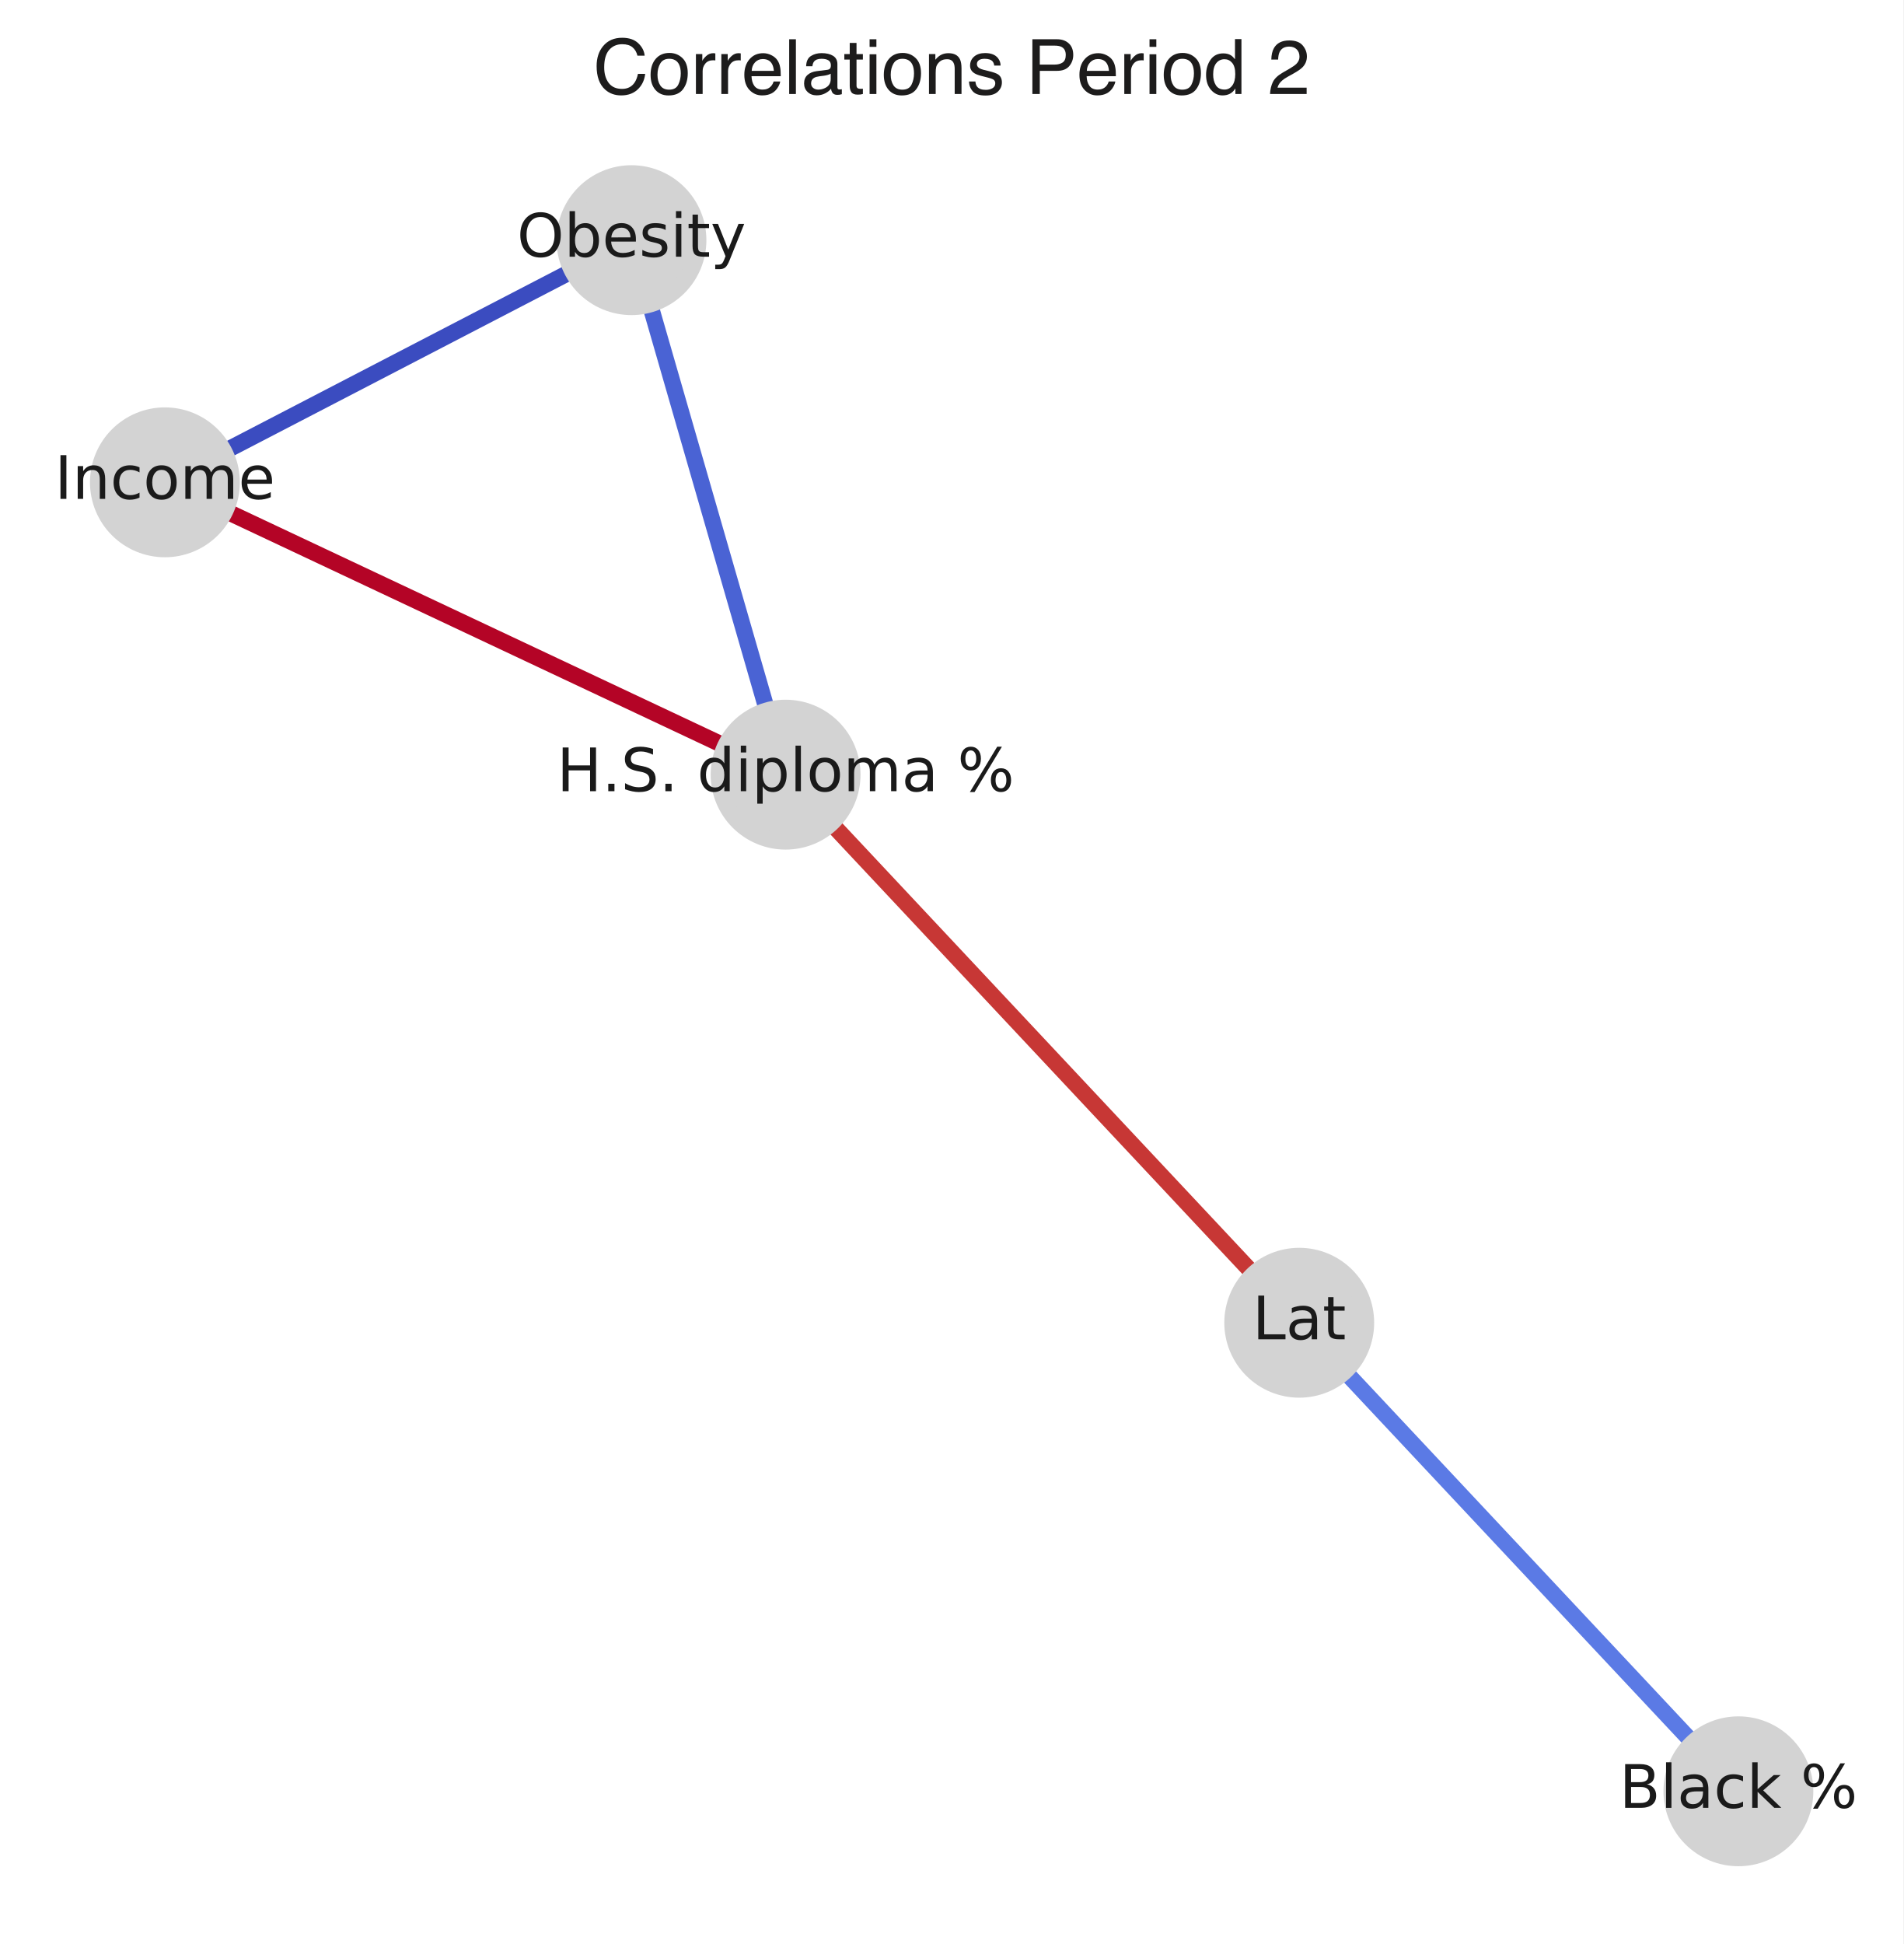
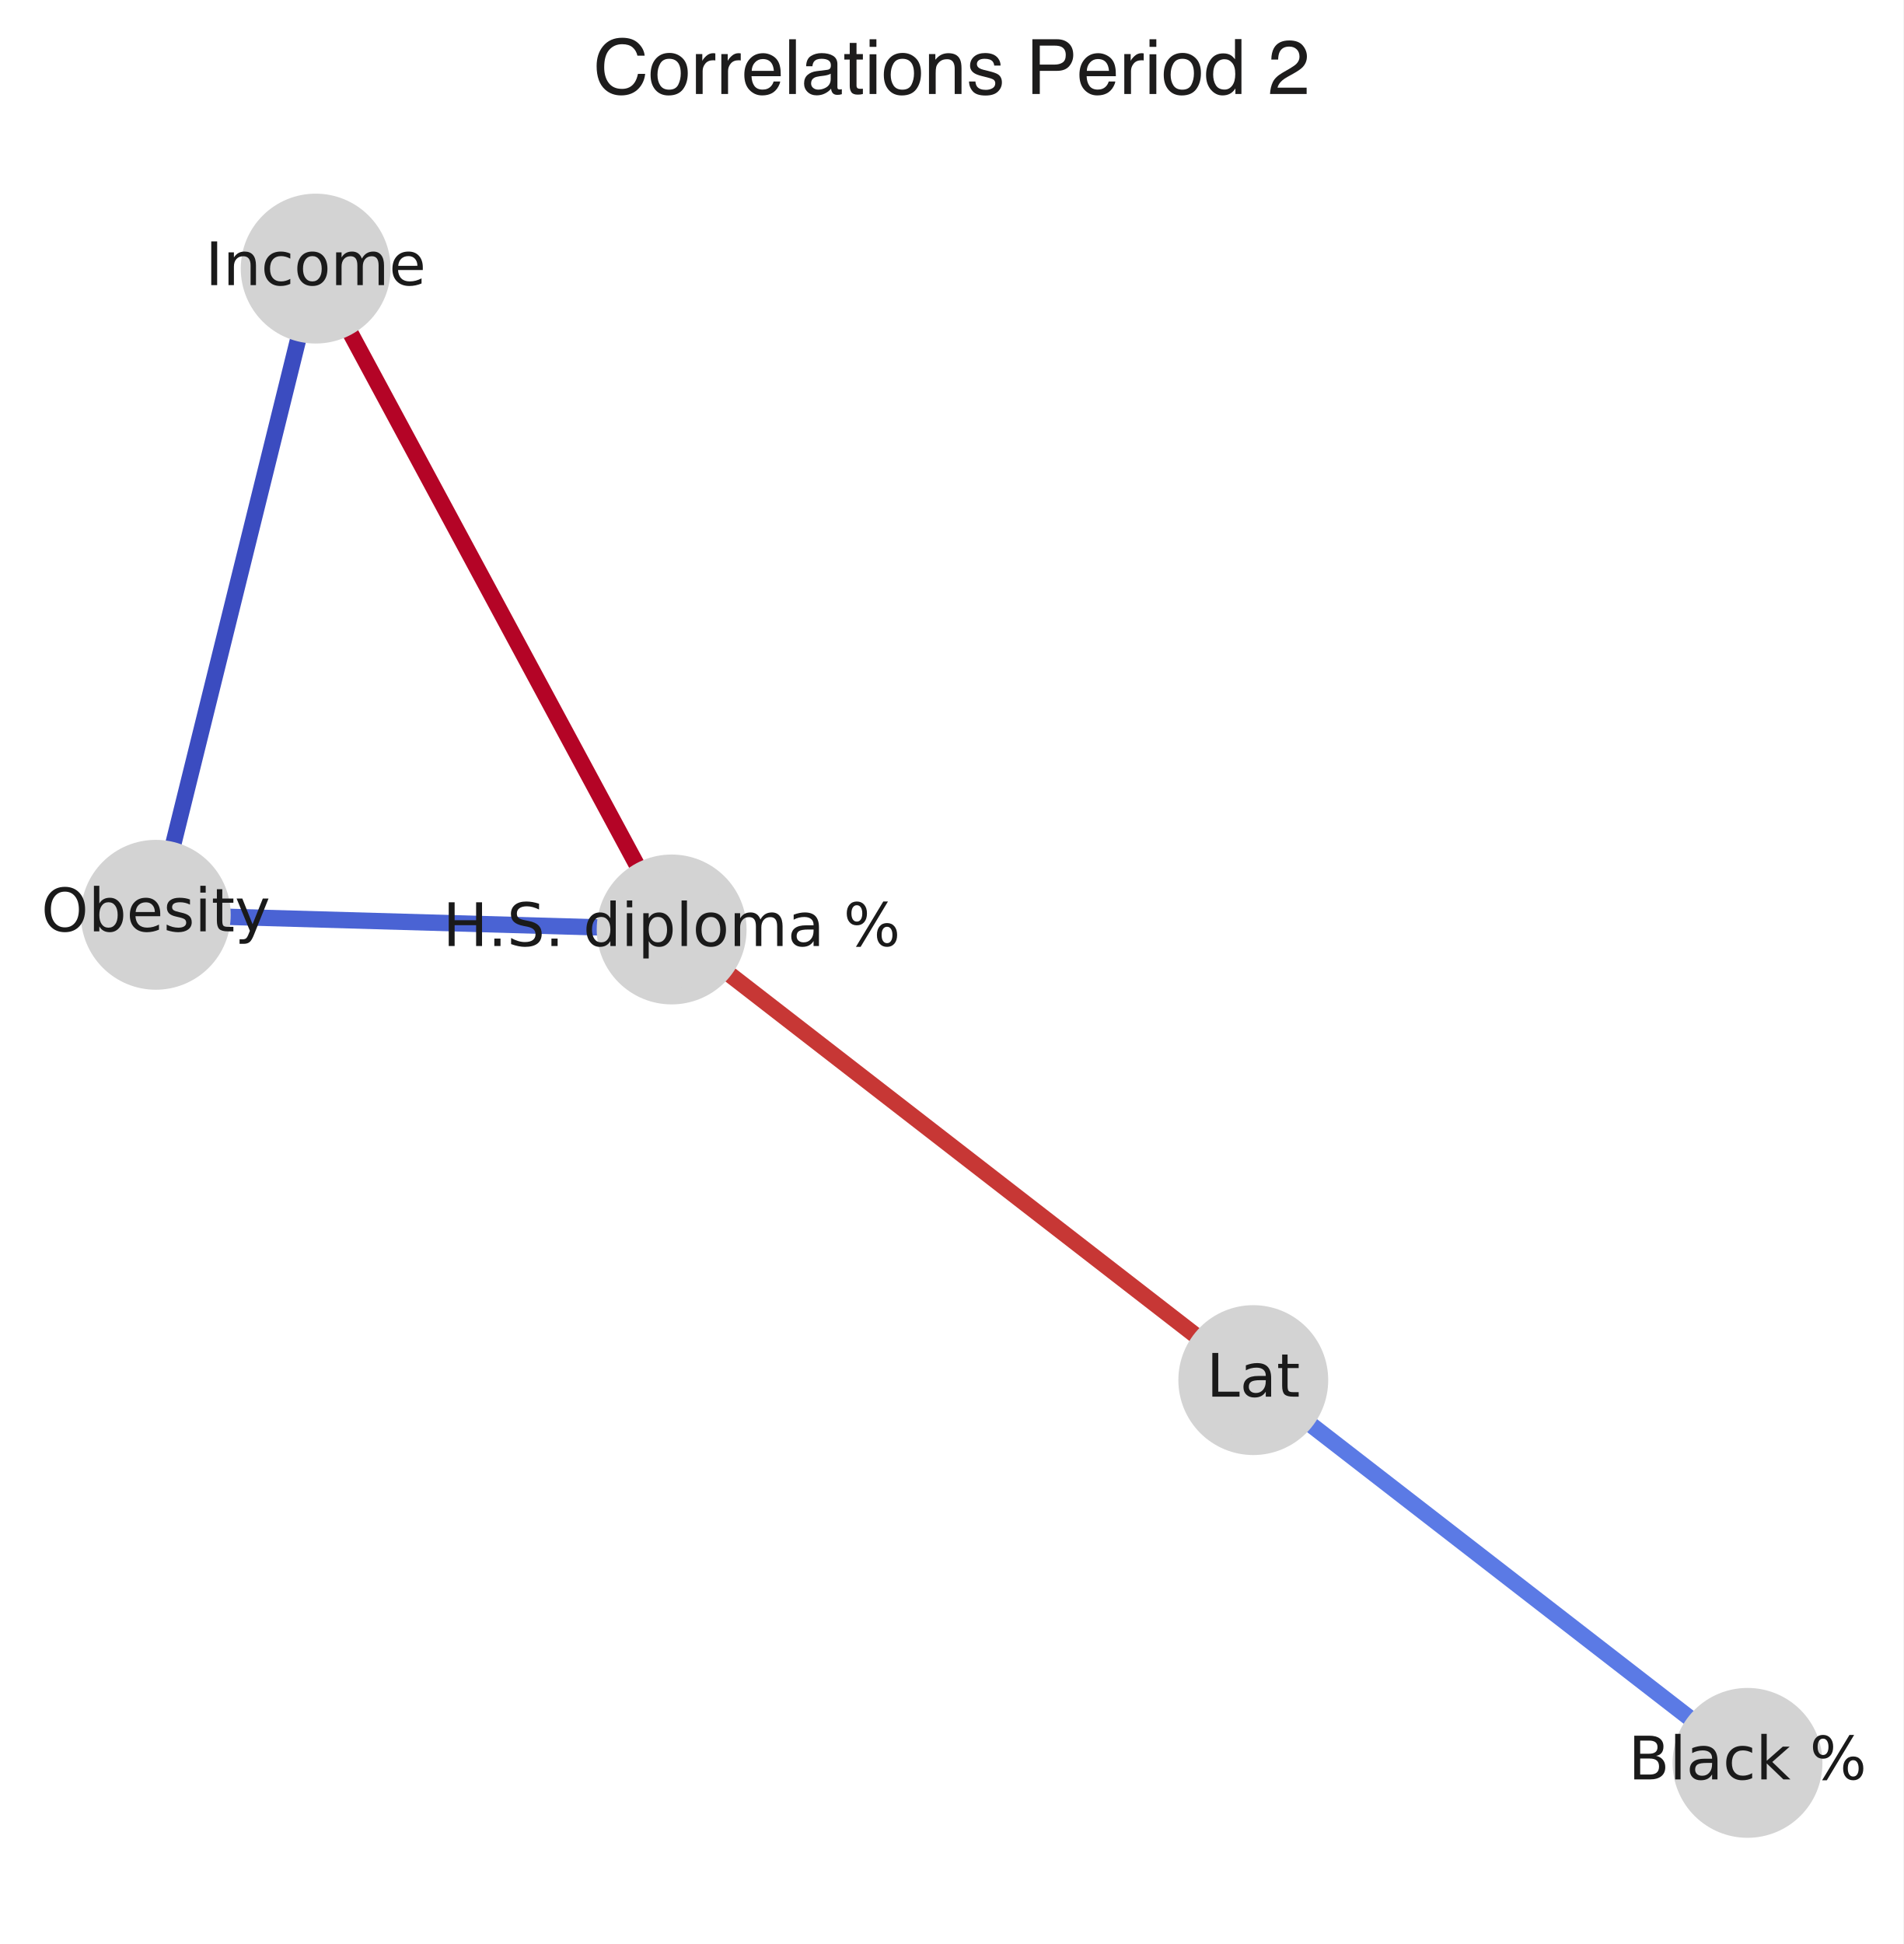
<svg xmlns="http://www.w3.org/2000/svg" xmlns:xlink="http://www.w3.org/1999/xlink" height="356.603pt" version="1.1" viewBox="0 0 349.2 356.603" width="349.2pt">
  <defs>
    <style type="text/css">
*{stroke-linecap:butt;stroke-linejoin:round;}
  </style>
  </defs>
  <g id="figure_1">
    <g id="patch_1">
      <path d="M 0 356.603  L 349.2 356.603  L 349.2 0  L 0 0  z " style="fill:#ffffff;" />
    </g>
    <g id="axes_1">
      <g id="LineCollection_1">
-         <path clip-path="url(#p1a120f2e4e)" d="M 30.255 88.477  L 115.856 44.054  " style="fill:none;stroke:#1a1a1a;" />
-         <path clip-path="url(#p1a120f2e4e)" d="M 30.255 88.477  L 144.133 142.101  " style="fill:none;stroke:#1a1a1a;" />
-         <path clip-path="url(#p1a120f2e4e)" d="M 115.856 44.054  L 144.133 142.101  " style="fill:none;stroke:#1a1a1a;" />
-         <path clip-path="url(#p1a120f2e4e)" d="M 144.133 142.101  L 238.371 242.641  " style="fill:none;stroke:#1a1a1a;" />
-         <path clip-path="url(#p1a120f2e4e)" d="M 318.945 328.591  L 238.371 242.641  " style="fill:none;stroke:#1a1a1a;" />
+         <path clip-path="url(#p0cb3007529)" d="M 57.919 49.269  L 28.584 167.808  " style="fill:none;stroke:#1a1a1a;" />
+         <path clip-path="url(#p0cb3007529)" d="M 57.919 49.269  L 123.225 170.5  " style="fill:none;stroke:#1a1a1a;" />
+         <path clip-path="url(#p0cb3007529)" d="M 28.584 167.808  L 123.225 170.5  " style="fill:none;stroke:#1a1a1a;" />
+         <path clip-path="url(#p0cb3007529)" d="M 123.225 170.5  L 229.94 253.164  " style="fill:none;stroke:#1a1a1a;" />
+         <path clip-path="url(#p0cb3007529)" d="M 320.616 323.377  L 229.94 253.164  " style="fill:none;stroke:#1a1a1a;" />
      </g>
      <g id="LineCollection_2">
-         <path clip-path="url(#p1a120f2e4e)" d="M 30.255 88.477  L 115.856 44.054  " style="fill:none;stroke:#3b4cc0;stroke-width:3;" />
-         <path clip-path="url(#p1a120f2e4e)" d="M 30.255 88.477  L 144.133 142.101  " style="fill:none;stroke:#b40426;stroke-width:3;" />
-         <path clip-path="url(#p1a120f2e4e)" d="M 115.856 44.054  L 144.133 142.101  " style="fill:none;stroke:#4a63d4;stroke-width:3;" />
-         <path clip-path="url(#p1a120f2e4e)" d="M 144.133 142.101  L 238.371 242.641  " style="fill:none;stroke:#c73735;stroke-width:3;" />
-         <path clip-path="url(#p1a120f2e4e)" d="M 318.945 328.591  L 238.371 242.641  " style="fill:none;stroke:#5b7ae5;stroke-width:3;" />
+         <path clip-path="url(#p0cb3007529)" d="M 57.919 49.269  L 28.584 167.808  " style="fill:none;stroke:#3b4cc0;stroke-width:3;" />
+         <path clip-path="url(#p0cb3007529)" d="M 57.919 49.269  L 123.225 170.5  " style="fill:none;stroke:#b40426;stroke-width:3;" />
+         <path clip-path="url(#p0cb3007529)" d="M 28.584 167.808  L 123.225 170.5  " style="fill:none;stroke:#4a63d4;stroke-width:3;" />
+         <path clip-path="url(#p0cb3007529)" d="M 123.225 170.5  L 229.94 253.164  " style="fill:none;stroke:#c73735;stroke-width:3;" />
+         <path clip-path="url(#p0cb3007529)" d="M 320.616 323.377  L 229.94 253.164  " style="fill:none;stroke:#5b7ae5;stroke-width:3;" />
      </g>
      <g id="PathCollection_1">
        <defs>
-           <path d="M 0 12.247  C 3.248 12.247 6.364 10.957 8.66 8.66  C 10.957 6.364 12.247 3.248 12.247 0  C 12.247 -3.248 10.957 -6.364 8.66 -8.66  C 6.364 -10.957 3.248 -12.247 0 -12.247  C -3.248 -12.247 -6.364 -10.957 -8.66 -8.66  C -10.957 -6.364 -12.247 -3.248 -12.247 0  C -12.247 3.248 -10.957 6.364 -8.66 8.66  C -6.364 10.957 -3.248 12.247 0 12.247  z " id="mbdb36e406b" style="stroke:#d3d3d3;stroke-width:3;" />
+           <path d="M 0 12.247  C 3.248 12.247 6.364 10.957 8.66 8.66  C 10.957 6.364 12.247 3.248 12.247 0  C 12.247 -3.248 10.957 -6.364 8.66 -8.66  C 6.364 -10.957 3.248 -12.247 0 -12.247  C -3.248 -12.247 -6.364 -10.957 -8.66 -8.66  C -10.957 -6.364 -12.247 -3.248 -12.247 0  C -12.247 3.248 -10.957 6.364 -8.66 8.66  C -6.364 10.957 -3.248 12.247 0 12.247  z " id="mb10f5a5191" style="stroke:#d3d3d3;stroke-width:3;" />
        </defs>
-         <g clip-path="url(#p1a120f2e4e)">
-           <use style="fill:#d3d3d3;stroke:#d3d3d3;stroke-width:3;" x="30.255" xlink:href="#mbdb36e406b" y="88.477" />
-           <use style="fill:#d3d3d3;stroke:#d3d3d3;stroke-width:3;" x="115.856" xlink:href="#mbdb36e406b" y="44.054" />
-           <use style="fill:#d3d3d3;stroke:#d3d3d3;stroke-width:3;" x="144.133" xlink:href="#mbdb36e406b" y="142.101" />
-           <use style="fill:#d3d3d3;stroke:#d3d3d3;stroke-width:3;" x="318.945" xlink:href="#mbdb36e406b" y="328.591" />
-           <use style="fill:#d3d3d3;stroke:#d3d3d3;stroke-width:3;" x="238.371" xlink:href="#mbdb36e406b" y="242.641" />
+         <g clip-path="url(#p0cb3007529)">
+           <use style="fill:#d3d3d3;stroke:#d3d3d3;stroke-width:3;" x="57.919" xlink:href="#mb10f5a5191" y="49.269" />
+           <use style="fill:#d3d3d3;stroke:#d3d3d3;stroke-width:3;" x="28.584" xlink:href="#mb10f5a5191" y="167.808" />
+           <use style="fill:#d3d3d3;stroke:#d3d3d3;stroke-width:3;" x="123.225" xlink:href="#mb10f5a5191" y="170.5" />
+           <use style="fill:#d3d3d3;stroke:#d3d3d3;stroke-width:3;" x="320.616" xlink:href="#mb10f5a5191" y="323.377" />
+           <use style="fill:#d3d3d3;stroke:#d3d3d3;stroke-width:3;" x="229.94" xlink:href="#mb10f5a5191" y="253.164" />
        </g>
      </g>
      <g id="text_1">
-         <g clip-path="url(#p1a120f2e4e)">
+         <g clip-path="url(#p0cb3007529)">
          <defs>
            <path d="M 9.812 72.906  L 19.672 72.906  L 19.672 0  L 9.812 0  z " id="DejaVuSans-73" />
            <path d="M 54.891 33.016  L 54.891 0  L 45.906 0  L 45.906 32.719  Q 45.906 40.484 42.875 44.328  Q 39.844 48.188 33.797 48.188  Q 26.516 48.188 22.312 43.547  Q 18.109 38.922 18.109 30.906  L 18.109 0  L 9.078 0  L 9.078 54.688  L 18.109 54.688  L 18.109 46.188  Q 21.344 51.125 25.703 53.562  Q 30.078 56 35.797 56  Q 45.219 56 50.047 50.172  Q 54.891 44.344 54.891 33.016  z " id="DejaVuSans-110" />
            <path d="M 48.781 52.594  L 48.781 44.188  Q 44.969 46.297 41.141 47.344  Q 37.312 48.391 33.406 48.391  Q 24.656 48.391 19.812 42.844  Q 14.984 37.312 14.984 27.297  Q 14.984 17.281 19.812 11.734  Q 24.656 6.203 33.406 6.203  Q 37.312 6.203 41.141 7.25  Q 44.969 8.297 48.781 10.406  L 48.781 2.094  Q 45.016 0.344 40.984 -0.531  Q 36.969 -1.422 32.422 -1.422  Q 20.062 -1.422 12.781 6.344  Q 5.516 14.109 5.516 27.297  Q 5.516 40.672 12.859 48.328  Q 20.219 56 33.016 56  Q 37.156 56 41.109 55.141  Q 45.062 54.297 48.781 52.594  z " id="DejaVuSans-99" />
            <path d="M 30.609 48.391  Q 23.391 48.391 19.188 42.75  Q 14.984 37.109 14.984 27.297  Q 14.984 17.484 19.156 11.844  Q 23.344 6.203 30.609 6.203  Q 37.797 6.203 41.984 11.859  Q 46.188 17.531 46.188 27.297  Q 46.188 37.016 41.984 42.703  Q 37.797 48.391 30.609 48.391  z M 30.609 56  Q 42.328 56 49.016 48.375  Q 55.719 40.766 55.719 27.297  Q 55.719 13.875 49.016 6.219  Q 42.328 -1.422 30.609 -1.422  Q 18.844 -1.422 12.172 6.219  Q 5.516 13.875 5.516 27.297  Q 5.516 40.766 12.172 48.375  Q 18.844 56 30.609 56  z " id="DejaVuSans-111" />
            <path d="M 52 44.188  Q 55.375 50.25 60.062 53.125  Q 64.75 56 71.094 56  Q 79.641 56 84.281 50.016  Q 88.922 44.047 88.922 33.016  L 88.922 0  L 79.891 0  L 79.891 32.719  Q 79.891 40.578 77.094 44.375  Q 74.312 48.188 68.609 48.188  Q 61.625 48.188 57.562 43.547  Q 53.516 38.922 53.516 30.906  L 53.516 0  L 44.484 0  L 44.484 32.719  Q 44.484 40.625 41.703 44.406  Q 38.922 48.188 33.109 48.188  Q 26.219 48.188 22.156 43.531  Q 18.109 38.875 18.109 30.906  L 18.109 0  L 9.078 0  L 9.078 54.688  L 18.109 54.688  L 18.109 46.188  Q 21.188 51.219 25.484 53.609  Q 29.781 56 35.688 56  Q 41.656 56 45.828 52.969  Q 50 49.953 52 44.188  z " id="DejaVuSans-109" />
            <path d="M 56.203 29.594  L 56.203 25.203  L 14.891 25.203  Q 15.484 15.922 20.484 11.062  Q 25.484 6.203 34.422 6.203  Q 39.594 6.203 44.453 7.469  Q 49.312 8.734 54.109 11.281  L 54.109 2.781  Q 49.266 0.734 44.188 -0.344  Q 39.109 -1.422 33.891 -1.422  Q 20.797 -1.422 13.156 6.188  Q 5.516 13.812 5.516 26.812  Q 5.516 40.234 12.766 48.109  Q 20.016 56 32.328 56  Q 43.359 56 49.781 48.891  Q 56.203 41.797 56.203 29.594  z M 47.219 32.234  Q 47.125 39.594 43.094 43.984  Q 39.062 48.391 32.422 48.391  Q 24.906 48.391 20.391 44.141  Q 15.875 39.891 15.188 32.172  z " id="DejaVuSans-101" />
          </defs>
-           <g style="fill:#1a1a1a;" transform="translate(10.01624 91.5123)scale(0.11 -0.11)">
+           <g style="fill:#1a1a1a;" transform="translate(37.68033 52.30428)scale(0.11 -0.11)">
            <use xlink:href="#DejaVuSans-73" />
            <use x="29.492" xlink:href="#DejaVuSans-110" />
            <use x="92.871" xlink:href="#DejaVuSans-99" />
            <use x="147.852" xlink:href="#DejaVuSans-111" />
            <use x="209.033" xlink:href="#DejaVuSans-109" />
            <use x="306.445" xlink:href="#DejaVuSans-101" />
          </g>
        </g>
      </g>
      <g id="text_2">
-         <g clip-path="url(#p1a120f2e4e)">
+         <g clip-path="url(#p0cb3007529)">
          <defs>
            <path d="M 39.406 66.219  Q 28.656 66.219 22.328 58.203  Q 16.016 50.203 16.016 36.375  Q 16.016 22.609 22.328 14.594  Q 28.656 6.594 39.406 6.594  Q 50.141 6.594 56.422 14.594  Q 62.703 22.609 62.703 36.375  Q 62.703 50.203 56.422 58.203  Q 50.141 66.219 39.406 66.219  z M 39.406 74.219  Q 54.734 74.219 63.906 63.938  Q 73.094 53.656 73.094 36.375  Q 73.094 19.141 63.906 8.859  Q 54.734 -1.422 39.406 -1.422  Q 24.031 -1.422 14.812 8.828  Q 5.609 19.094 5.609 36.375  Q 5.609 53.656 14.812 63.938  Q 24.031 74.219 39.406 74.219  z " id="DejaVuSans-79" />
            <path d="M 48.688 27.297  Q 48.688 37.203 44.609 42.844  Q 40.531 48.484 33.406 48.484  Q 26.266 48.484 22.188 42.844  Q 18.109 37.203 18.109 27.297  Q 18.109 17.391 22.188 11.75  Q 26.266 6.109 33.406 6.109  Q 40.531 6.109 44.609 11.75  Q 48.688 17.391 48.688 27.297  z M 18.109 46.391  Q 20.953 51.266 25.266 53.625  Q 29.594 56 35.594 56  Q 45.562 56 51.781 48.094  Q 58.016 40.188 58.016 27.297  Q 58.016 14.406 51.781 6.484  Q 45.562 -1.422 35.594 -1.422  Q 29.594 -1.422 25.266 0.953  Q 20.953 3.328 18.109 8.203  L 18.109 0  L 9.078 0  L 9.078 75.984  L 18.109 75.984  z " id="DejaVuSans-98" />
            <path d="M 44.281 53.078  L 44.281 44.578  Q 40.484 46.531 36.375 47.5  Q 32.281 48.484 27.875 48.484  Q 21.188 48.484 17.844 46.438  Q 14.5 44.391 14.5 40.281  Q 14.5 37.156 16.891 35.375  Q 19.281 33.594 26.516 31.984  L 29.594 31.297  Q 39.156 29.25 43.188 25.516  Q 47.219 21.781 47.219 15.094  Q 47.219 7.469 41.188 3.016  Q 35.156 -1.422 24.609 -1.422  Q 20.219 -1.422 15.453 -0.562  Q 10.688 0.297 5.422 2  L 5.422 11.281  Q 10.406 8.688 15.234 7.391  Q 20.062 6.109 24.812 6.109  Q 31.156 6.109 34.562 8.281  Q 37.984 10.453 37.984 14.406  Q 37.984 18.062 35.516 20.016  Q 33.062 21.969 24.703 23.781  L 21.578 24.516  Q 13.234 26.266 9.516 29.906  Q 5.812 33.547 5.812 39.891  Q 5.812 47.609 11.281 51.797  Q 16.75 56 26.812 56  Q 31.781 56 36.172 55.266  Q 40.578 54.547 44.281 53.078  z " id="DejaVuSans-115" />
            <path d="M 9.422 54.688  L 18.406 54.688  L 18.406 0  L 9.422 0  z M 9.422 75.984  L 18.406 75.984  L 18.406 64.594  L 9.422 64.594  z " id="DejaVuSans-105" />
            <path d="M 18.312 70.219  L 18.312 54.688  L 36.812 54.688  L 36.812 47.703  L 18.312 47.703  L 18.312 18.016  Q 18.312 11.328 20.141 9.422  Q 21.969 7.516 27.594 7.516  L 36.812 7.516  L 36.812 0  L 27.594 0  Q 17.188 0 13.234 3.875  Q 9.281 7.766 9.281 18.016  L 9.281 47.703  L 2.688 47.703  L 2.688 54.688  L 9.281 54.688  L 9.281 70.219  z " id="DejaVuSans-116" />
            <path d="M 32.172 -5.078  Q 28.375 -14.844 24.75 -17.812  Q 21.141 -20.797 15.094 -20.797  L 7.906 -20.797  L 7.906 -13.281  L 13.188 -13.281  Q 16.891 -13.281 18.938 -11.516  Q 21 -9.766 23.484 -3.219  L 25.094 0.875  L 2.984 54.688  L 12.5 54.688  L 29.594 11.922  L 46.688 54.688  L 56.203 54.688  z " id="DejaVuSans-121" />
          </defs>
-           <g style="fill:#1a1a1a;" transform="translate(94.84569 47.0898)scale(0.11 -0.11)">
+           <g style="fill:#1a1a1a;" transform="translate(7.5743 170.8428)scale(0.11 -0.11)">
            <use xlink:href="#DejaVuSans-79" />
            <use x="78.711" xlink:href="#DejaVuSans-98" />
            <use x="142.188" xlink:href="#DejaVuSans-101" />
            <use x="203.711" xlink:href="#DejaVuSans-115" />
            <use x="255.811" xlink:href="#DejaVuSans-105" />
            <use x="283.594" xlink:href="#DejaVuSans-116" />
            <use x="322.803" xlink:href="#DejaVuSans-121" />
          </g>
        </g>
      </g>
      <g id="text_3">
-         <g clip-path="url(#p1a120f2e4e)">
+         <g clip-path="url(#p0cb3007529)">
          <defs>
            <path d="M 9.812 72.906  L 19.672 72.906  L 19.672 43.016  L 55.516 43.016  L 55.516 72.906  L 65.375 72.906  L 65.375 0  L 55.516 0  L 55.516 34.719  L 19.672 34.719  L 19.672 0  L 9.812 0  z " id="DejaVuSans-72" />
            <path d="M 10.688 12.406  L 21 12.406  L 21 0  L 10.688 0  z " id="DejaVuSans-46" />
            <path d="M 53.516 70.516  L 53.516 60.891  Q 47.906 63.578 42.922 64.891  Q 37.938 66.219 33.297 66.219  Q 25.25 66.219 20.875 63.094  Q 16.5 59.969 16.5 54.203  Q 16.5 49.359 19.406 46.891  Q 22.312 44.438 30.422 42.922  L 36.375 41.703  Q 47.406 39.594 52.656 34.297  Q 57.906 29 57.906 20.125  Q 57.906 9.516 50.797 4.047  Q 43.703 -1.422 29.984 -1.422  Q 24.812 -1.422 18.969 -0.25  Q 13.141 0.922 6.891 3.219  L 6.891 13.375  Q 12.891 10.016 18.656 8.297  Q 24.422 6.594 29.984 6.594  Q 38.422 6.594 43.016 9.906  Q 47.609 13.234 47.609 19.391  Q 47.609 24.75 44.312 27.781  Q 41.016 30.812 33.5 32.328  L 27.484 33.5  Q 16.453 35.688 11.516 40.375  Q 6.594 45.062 6.594 53.422  Q 6.594 63.094 13.406 68.656  Q 20.219 74.219 32.172 74.219  Q 37.312 74.219 42.625 73.281  Q 47.953 72.359 53.516 70.516  z " id="DejaVuSans-83" />
            <path id="DejaVuSans-32" />
            <path d="M 45.406 46.391  L 45.406 75.984  L 54.391 75.984  L 54.391 0  L 45.406 0  L 45.406 8.203  Q 42.578 3.328 38.25 0.953  Q 33.938 -1.422 27.875 -1.422  Q 17.969 -1.422 11.734 6.484  Q 5.516 14.406 5.516 27.297  Q 5.516 40.188 11.734 48.094  Q 17.969 56 27.875 56  Q 33.938 56 38.25 53.625  Q 42.578 51.266 45.406 46.391  z M 14.797 27.297  Q 14.797 17.391 18.875 11.75  Q 22.953 6.109 30.078 6.109  Q 37.203 6.109 41.297 11.75  Q 45.406 17.391 45.406 27.297  Q 45.406 37.203 41.297 42.844  Q 37.203 48.484 30.078 48.484  Q 22.953 48.484 18.875 42.844  Q 14.797 37.203 14.797 27.297  z " id="DejaVuSans-100" />
            <path d="M 18.109 8.203  L 18.109 -20.797  L 9.078 -20.797  L 9.078 54.688  L 18.109 54.688  L 18.109 46.391  Q 20.953 51.266 25.266 53.625  Q 29.594 56 35.594 56  Q 45.562 56 51.781 48.094  Q 58.016 40.188 58.016 27.297  Q 58.016 14.406 51.781 6.484  Q 45.562 -1.422 35.594 -1.422  Q 29.594 -1.422 25.266 0.953  Q 20.953 3.328 18.109 8.203  z M 48.688 27.297  Q 48.688 37.203 44.609 42.844  Q 40.531 48.484 33.406 48.484  Q 26.266 48.484 22.188 42.844  Q 18.109 37.203 18.109 27.297  Q 18.109 17.391 22.188 11.75  Q 26.266 6.109 33.406 6.109  Q 40.531 6.109 44.609 11.75  Q 48.688 17.391 48.688 27.297  z " id="DejaVuSans-112" />
            <path d="M 9.422 75.984  L 18.406 75.984  L 18.406 0  L 9.422 0  z " id="DejaVuSans-108" />
            <path d="M 34.281 27.484  Q 23.391 27.484 19.188 25  Q 14.984 22.516 14.984 16.5  Q 14.984 11.719 18.141 8.906  Q 21.297 6.109 26.703 6.109  Q 34.188 6.109 38.703 11.406  Q 43.219 16.703 43.219 25.484  L 43.219 27.484  z M 52.203 31.203  L 52.203 0  L 43.219 0  L 43.219 8.297  Q 40.141 3.328 35.547 0.953  Q 30.953 -1.422 24.312 -1.422  Q 15.922 -1.422 10.953 3.297  Q 6 8.016 6 15.922  Q 6 25.141 12.172 29.828  Q 18.359 34.516 30.609 34.516  L 43.219 34.516  L 43.219 35.406  Q 43.219 41.609 39.141 45  Q 35.062 48.391 27.688 48.391  Q 23 48.391 18.547 47.266  Q 14.109 46.141 10.016 43.891  L 10.016 52.203  Q 14.938 54.109 19.578 55.047  Q 24.219 56 28.609 56  Q 40.484 56 46.344 49.844  Q 52.203 43.703 52.203 31.203  z " id="DejaVuSans-97" />
            <path d="M 72.703 32.078  Q 68.453 32.078 66.031 28.469  Q 63.625 24.859 63.625 18.406  Q 63.625 12.062 66.031 8.422  Q 68.453 4.781 72.703 4.781  Q 76.859 4.781 79.266 8.422  Q 81.688 12.062 81.688 18.406  Q 81.688 24.812 79.266 28.438  Q 76.859 32.078 72.703 32.078  z M 72.703 38.281  Q 80.422 38.281 84.953 32.906  Q 89.5 27.547 89.5 18.406  Q 89.5 9.281 84.938 3.922  Q 80.375 -1.422 72.703 -1.422  Q 64.891 -1.422 60.344 3.922  Q 55.812 9.281 55.812 18.406  Q 55.812 27.594 60.375 32.938  Q 64.938 38.281 72.703 38.281  z M 22.312 68.016  Q 18.109 68.016 15.688 64.375  Q 13.281 60.75 13.281 54.391  Q 13.281 47.953 15.672 44.328  Q 18.062 40.719 22.312 40.719  Q 26.562 40.719 28.969 44.328  Q 31.391 47.953 31.391 54.391  Q 31.391 60.688 28.953 64.344  Q 26.516 68.016 22.312 68.016  z M 66.406 74.219  L 74.219 74.219  L 28.609 -1.422  L 20.797 -1.422  z M 22.312 74.219  Q 30.031 74.219 34.609 68.875  Q 39.203 63.531 39.203 54.391  Q 39.203 45.172 34.641 39.844  Q 30.078 34.516 22.312 34.516  Q 14.547 34.516 10.031 39.859  Q 5.516 45.219 5.516 54.391  Q 5.516 63.484 10.047 68.844  Q 14.594 74.219 22.312 74.219  z " id="DejaVuSans-37" />
          </defs>
-           <g style="fill:#1a1a1a;" transform="translate(102.1556 145.1362)scale(0.11 -0.11)">
+           <g style="fill:#1a1a1a;" transform="translate(81.24786 173.5348)scale(0.11 -0.11)">
            <use xlink:href="#DejaVuSans-72" />
            <use x="75.18" xlink:href="#DejaVuSans-46" />
            <use x="106.967" xlink:href="#DejaVuSans-83" />
            <use x="170.443" xlink:href="#DejaVuSans-46" />
            <use x="202.23" xlink:href="#DejaVuSans-32" />
            <use x="234.018" xlink:href="#DejaVuSans-100" />
            <use x="297.494" xlink:href="#DejaVuSans-105" />
            <use x="325.277" xlink:href="#DejaVuSans-112" />
            <use x="388.754" xlink:href="#DejaVuSans-108" />
            <use x="416.537" xlink:href="#DejaVuSans-111" />
            <use x="477.719" xlink:href="#DejaVuSans-109" />
            <use x="575.131" xlink:href="#DejaVuSans-97" />
            <use x="636.41" xlink:href="#DejaVuSans-32" />
            <use x="668.197" xlink:href="#DejaVuSans-37" />
          </g>
        </g>
      </g>
      <g id="text_4">
-         <g clip-path="url(#p1a120f2e4e)">
+         <g clip-path="url(#p0cb3007529)">
          <defs>
            <path d="M 19.672 34.812  L 19.672 8.109  L 35.5 8.109  Q 43.453 8.109 47.281 11.406  Q 51.125 14.703 51.125 21.484  Q 51.125 28.328 47.281 31.562  Q 43.453 34.812 35.5 34.812  z M 19.672 64.797  L 19.672 42.828  L 34.281 42.828  Q 41.5 42.828 45.031 45.531  Q 48.578 48.25 48.578 53.812  Q 48.578 59.328 45.031 62.062  Q 41.5 64.797 34.281 64.797  z M 9.812 72.906  L 35.016 72.906  Q 46.297 72.906 52.391 68.219  Q 58.5 63.531 58.5 54.891  Q 58.5 48.188 55.375 44.234  Q 52.25 40.281 46.188 39.312  Q 53.469 37.75 57.5 32.781  Q 61.531 27.828 61.531 20.406  Q 61.531 10.641 54.891 5.312  Q 48.25 0 35.984 0  L 9.812 0  z " id="DejaVuSans-66" />
            <path d="M 9.078 75.984  L 18.109 75.984  L 18.109 31.109  L 44.922 54.688  L 56.391 54.688  L 27.391 29.109  L 57.625 0  L 45.906 0  L 18.109 26.703  L 18.109 0  L 9.078 0  z " id="DejaVuSans-107" />
          </defs>
-           <g style="fill:#1a1a1a;" transform="translate(297.0898 331.6264)scale(0.11 -0.11)">
+           <g style="fill:#1a1a1a;" transform="translate(298.7609 326.412)scale(0.11 -0.11)">
            <use xlink:href="#DejaVuSans-66" />
            <use x="68.604" xlink:href="#DejaVuSans-108" />
            <use x="96.387" xlink:href="#DejaVuSans-97" />
            <use x="157.666" xlink:href="#DejaVuSans-99" />
            <use x="212.646" xlink:href="#DejaVuSans-107" />
            <use x="270.557" xlink:href="#DejaVuSans-32" />
            <use x="302.344" xlink:href="#DejaVuSans-37" />
          </g>
        </g>
      </g>
      <g id="text_5">
-         <g clip-path="url(#p1a120f2e4e)">
+         <g clip-path="url(#p0cb3007529)">
          <defs>
            <path d="M 9.812 72.906  L 19.672 72.906  L 19.672 8.297  L 55.172 8.297  L 55.172 0  L 9.812 0  z " id="DejaVuSans-76" />
          </defs>
-           <g style="fill:#1a1a1a;" transform="translate(229.7796 245.6761)scale(0.11 -0.11)">
+           <g style="fill:#1a1a1a;" transform="translate(221.3485 256.1992)scale(0.11 -0.11)">
            <use xlink:href="#DejaVuSans-76" />
            <use x="55.713" xlink:href="#DejaVuSans-97" />
            <use x="116.992" xlink:href="#DejaVuSans-116" />
          </g>
        </g>
      </g>
      <g id="text_6">
        <defs>
          <path d="M 37.844 73.688  Q 51.469 73.688 58.984 66.5  Q 66.5 59.328 67.328 50.203  L 57.859 50.203  Q 56.25 57.125 51.438 61.172  Q 46.625 65.234 37.938 65.234  Q 27.344 65.234 20.828 57.781  Q 14.312 50.344 14.312 34.969  Q 14.312 22.359 20.188 14.516  Q 26.078 6.688 37.75 6.688  Q 48.484 6.688 54.109 14.938  Q 57.078 19.281 58.547 26.375  L 68.016 26.375  Q 66.75 15.047 59.625 7.375  Q 51.078 -1.859 36.578 -1.859  Q 24.078 -1.859 15.578 5.719  Q 4.391 15.719 4.391 36.625  Q 4.391 52.484 12.797 62.641  Q 21.875 73.688 37.844 73.688  z M 35.891 73.688  z " id="Helvetica-67" />
          <path d="M 27.203 5.672  Q 35.938 5.672 39.188 12.281  Q 42.438 18.891 42.438 27  Q 42.438 34.328 40.094 38.922  Q 36.375 46.141 27.297 46.141  Q 19.234 46.141 15.578 39.984  Q 11.922 33.844 11.922 25.141  Q 11.922 16.797 15.578 11.234  Q 19.234 5.672 27.203 5.672  z M 27.547 53.812  Q 37.641 53.812 44.625 47.062  Q 51.609 40.328 51.609 27.25  Q 51.609 14.594 45.453 6.344  Q 39.312 -1.906 26.375 -1.906  Q 15.578 -1.906 9.219 5.391  Q 2.875 12.703 2.875 25  Q 2.875 38.188 9.562 46  Q 16.266 53.812 27.547 53.812  z M 27.25 53.562  z " id="Helvetica-111" />
          <path d="M 6.688 52.297  L 15.047 52.297  L 15.047 43.266  Q 16.062 45.906 20.062 49.688  Q 24.078 53.469 29.297 53.469  Q 29.547 53.469 30.125 53.422  Q 30.719 53.375 32.125 53.219  L 32.125 43.953  Q 31.344 44.094 30.688 44.141  Q 30.031 44.188 29.25 44.188  Q 22.609 44.188 19.047 39.906  Q 15.484 35.641 15.484 30.078  L 15.484 0  L 6.688 0  z " id="Helvetica-114" />
          <path d="M 28.219 53.469  Q 33.797 53.469 39.016 50.859  Q 44.234 48.25 46.969 44.094  Q 49.609 40.141 50.484 34.859  Q 51.266 31.25 51.266 23.344  L 12.938 23.344  Q 13.188 15.375 16.703 10.562  Q 20.219 5.766 27.594 5.766  Q 34.469 5.766 38.578 10.297  Q 40.922 12.938 41.891 16.406  L 50.531 16.406  Q 50.203 13.531 48.266 9.984  Q 46.344 6.453 43.953 4.203  Q 39.938 0.297 34.031 -1.078  Q 30.859 -1.859 26.859 -1.859  Q 17.094 -1.859 10.297 5.25  Q 3.516 12.359 3.516 25.141  Q 3.516 37.75 10.344 45.609  Q 17.188 53.469 28.219 53.469  z M 42.234 30.328  Q 41.703 36.031 39.75 39.453  Q 36.141 45.797 27.688 45.797  Q 21.625 45.797 17.516 41.422  Q 13.422 37.062 13.188 30.328  z M 27.391 53.562  z " id="Helvetica-101" />
          <path d="M 6.688 71.734  L 15.484 71.734  L 15.484 0  L 6.688 0  z " id="Helvetica-108" />
          <path d="M 13.188 13.922  Q 13.188 10.109 15.969 7.906  Q 18.75 5.719 22.562 5.719  Q 27.203 5.719 31.547 7.859  Q 38.875 11.422 38.875 19.531  L 38.875 26.609  Q 37.25 25.594 34.703 24.906  Q 32.172 24.219 29.734 23.922  L 24.422 23.25  Q 19.625 22.609 17.234 21.234  Q 13.188 18.953 13.188 13.922  z M 34.469 31.688  Q 37.5 32.078 38.531 34.234  Q 39.109 35.406 39.109 37.594  Q 39.109 42.094 35.906 44.109  Q 32.719 46.141 26.766 46.141  Q 19.875 46.141 17 42.438  Q 15.375 40.375 14.891 36.328  L 6.688 36.328  Q 6.938 46 12.969 49.781  Q 19 53.562 26.953 53.562  Q 36.188 53.562 41.938 50.047  Q 47.656 46.531 47.656 39.109  L 47.656 8.984  Q 47.656 7.625 48.219 6.781  Q 48.781 5.953 50.594 5.953  Q 51.172 5.953 51.906 6.031  Q 52.641 6.109 53.469 6.25  L 53.469 -0.25  Q 51.422 -0.828 50.344 -0.969  Q 49.266 -1.125 47.406 -1.125  Q 42.875 -1.125 40.828 2.094  Q 39.75 3.812 39.312 6.938  Q 36.625 3.422 31.594 0.828  Q 26.562 -1.766 20.516 -1.766  Q 13.234 -1.766 8.609 2.656  Q 4 7.078 4 13.719  Q 4 21 8.547 25  Q 13.094 29 20.453 29.938  z M 27.203 53.562  z " id="Helvetica-97" />
          <path d="M 8.203 66.891  L 17.094 66.891  L 17.094 52.297  L 25.438 52.297  L 25.438 45.125  L 17.094 45.125  L 17.094 10.984  Q 17.094 8.25 18.953 7.328  Q 19.969 6.781 22.359 6.781  Q 23 6.781 23.734 6.812  Q 24.469 6.844 25.438 6.938  L 25.438 0  Q 23.922 -0.438 22.281 -0.625  Q 20.656 -0.828 18.75 -0.828  Q 12.594 -0.828 10.391 2.312  Q 8.203 5.469 8.203 10.5  L 8.203 45.125  L 1.125 45.125  L 1.125 52.297  L 8.203 52.297  z " id="Helvetica-116" />
          <path d="M 6.453 52.047  L 15.375 52.047  L 15.375 0  L 6.453 0  z M 6.453 71.734  L 15.375 71.734  L 15.375 61.766  L 6.453 61.766  z " id="Helvetica-105" />
          <path d="M 6.453 52.297  L 14.797 52.297  L 14.797 44.875  Q 18.5 49.469 22.656 51.469  Q 26.812 53.469 31.891 53.469  Q 43.016 53.469 46.922 45.703  Q 49.078 41.453 49.078 33.547  L 49.078 0  L 40.141 0  L 40.141 32.953  Q 40.141 37.75 38.719 40.672  Q 36.375 45.562 30.219 45.562  Q 27.094 45.562 25.094 44.922  Q 21.484 43.844 18.75 40.625  Q 16.547 38.031 15.891 35.266  Q 15.234 32.516 15.234 27.391  L 15.234 0  L 6.453 0  z M 27.094 53.562  z " id="Helvetica-110" />
          <path d="M 11.672 16.406  Q 12.062 12.016 13.875 9.672  Q 17.188 5.422 25.391 5.422  Q 30.281 5.422 33.984 7.547  Q 37.703 9.672 37.703 14.109  Q 37.703 17.484 34.719 19.234  Q 32.812 20.312 27.203 21.734  L 20.219 23.484  Q 13.531 25.141 10.359 27.203  Q 4.688 30.766 4.688 37.062  Q 4.688 44.484 10.031 49.062  Q 15.375 53.656 24.422 53.656  Q 36.234 53.656 41.453 46.734  Q 44.734 42.328 44.625 37.25  L 36.328 37.25  Q 36.078 40.234 34.234 42.672  Q 31.203 46.141 23.734 46.141  Q 18.75 46.141 16.188 44.234  Q 13.625 42.328 13.625 39.203  Q 13.625 35.797 17 33.734  Q 18.953 32.516 22.75 31.594  L 28.562 30.172  Q 38.031 27.875 41.266 25.734  Q 46.391 22.359 46.391 15.141  Q 46.391 8.156 41.094 3.078  Q 35.797 -2 24.953 -2  Q 13.281 -2 8.422 3.297  Q 3.562 8.594 3.219 16.406  z M 24.656 53.562  z " id="Helvetica-115" />
          <path id="Helvetica-32" />
          <path d="M 8.547 71.734  L 40.828 71.734  Q 50.391 71.734 56.25 66.328  Q 62.109 60.938 62.109 51.172  Q 62.109 42.781 56.875 36.547  Q 51.656 30.328 40.828 30.328  L 18.266 30.328  L 18.266 0  L 8.547 0  z M 52.297 51.125  Q 52.297 59.031 46.438 61.859  Q 43.219 63.375 37.594 63.375  L 18.266 63.375  L 18.266 38.531  L 37.594 38.531  Q 44.141 38.531 48.219 41.312  Q 52.297 44.094 52.297 51.125  z " id="Helvetica-80" />
          <path d="M 12.016 25.531  Q 12.016 17.141 15.578 11.469  Q 19.141 5.812 27 5.812  Q 33.109 5.812 37.031 11.062  Q 40.969 16.312 40.969 26.125  Q 40.969 36.031 36.906 40.797  Q 32.859 45.562 26.906 45.562  Q 20.266 45.562 16.141 40.484  Q 12.016 35.406 12.016 25.531  z M 25.25 53.219  Q 31.25 53.219 35.297 50.688  Q 37.641 49.219 40.625 45.562  L 40.625 71.969  L 49.078 71.969  L 49.078 0  L 41.156 0  L 41.156 7.281  Q 38.094 2.438 33.891 0.281  Q 29.688 -1.859 24.266 -1.859  Q 15.531 -1.859 9.125 5.484  Q 2.734 12.844 2.734 25.047  Q 2.734 36.469 8.562 44.844  Q 14.406 53.219 25.25 53.219  z " id="Helvetica-100" />
          <path d="M 3.125 0  Q 3.609 9.031 6.859 15.719  Q 10.109 22.406 19.531 27.875  L 28.906 33.297  Q 35.203 36.969 37.75 39.547  Q 41.75 43.609 41.75 48.828  Q 41.75 54.938 38.078 58.516  Q 34.422 62.109 28.328 62.109  Q 19.281 62.109 15.828 55.281  Q 13.969 51.609 13.766 45.125  L 4.828 45.125  Q 4.984 54.25 8.203 60.016  Q 13.922 70.172 28.375 70.172  Q 40.375 70.172 45.922 63.672  Q 51.469 57.172 51.469 49.219  Q 51.469 40.828 45.562 34.859  Q 42.141 31.391 33.297 26.469  L 26.609 22.75  Q 21.828 20.125 19.094 17.719  Q 14.203 13.484 12.938 8.297  L 51.125 8.297  L 51.125 0  L 3.125 0  z " id="Helvetica-50" />
        </defs>
        <g style="fill:#1d1c1c;" transform="translate(108.8492 17.24281)scale(0.14 -0.14)">
          <use xlink:href="#Helvetica-67" />
          <use x="72.217" xlink:href="#Helvetica-111" />
          <use x="127.832" xlink:href="#Helvetica-114" />
          <use x="161.133" xlink:href="#Helvetica-114" />
          <use x="194.434" xlink:href="#Helvetica-101" />
          <use x="250.049" xlink:href="#Helvetica-108" />
          <use x="272.266" xlink:href="#Helvetica-97" />
          <use x="327.881" xlink:href="#Helvetica-116" />
          <use x="355.664" xlink:href="#Helvetica-105" />
          <use x="377.881" xlink:href="#Helvetica-111" />
          <use x="433.496" xlink:href="#Helvetica-110" />
          <use x="489.111" xlink:href="#Helvetica-115" />
          <use x="539.111" xlink:href="#Helvetica-32" />
          <use x="566.895" xlink:href="#Helvetica-80" />
          <use x="633.594" xlink:href="#Helvetica-101" />
          <use x="689.209" xlink:href="#Helvetica-114" />
          <use x="722.51" xlink:href="#Helvetica-105" />
          <use x="744.727" xlink:href="#Helvetica-111" />
          <use x="800.342" xlink:href="#Helvetica-100" />
          <use x="855.957" xlink:href="#Helvetica-32" />
          <use x="883.74" xlink:href="#Helvetica-50" />
        </g>
      </g>
    </g>
  </g>
  <defs>
-     <clipPath id="p1a120f2e4e">
+     <clipPath id="p0cb3007529">
      <rect height="326.16" width="334.8" x="7.2" y="23.243" />
    </clipPath>
  </defs>
</svg>
